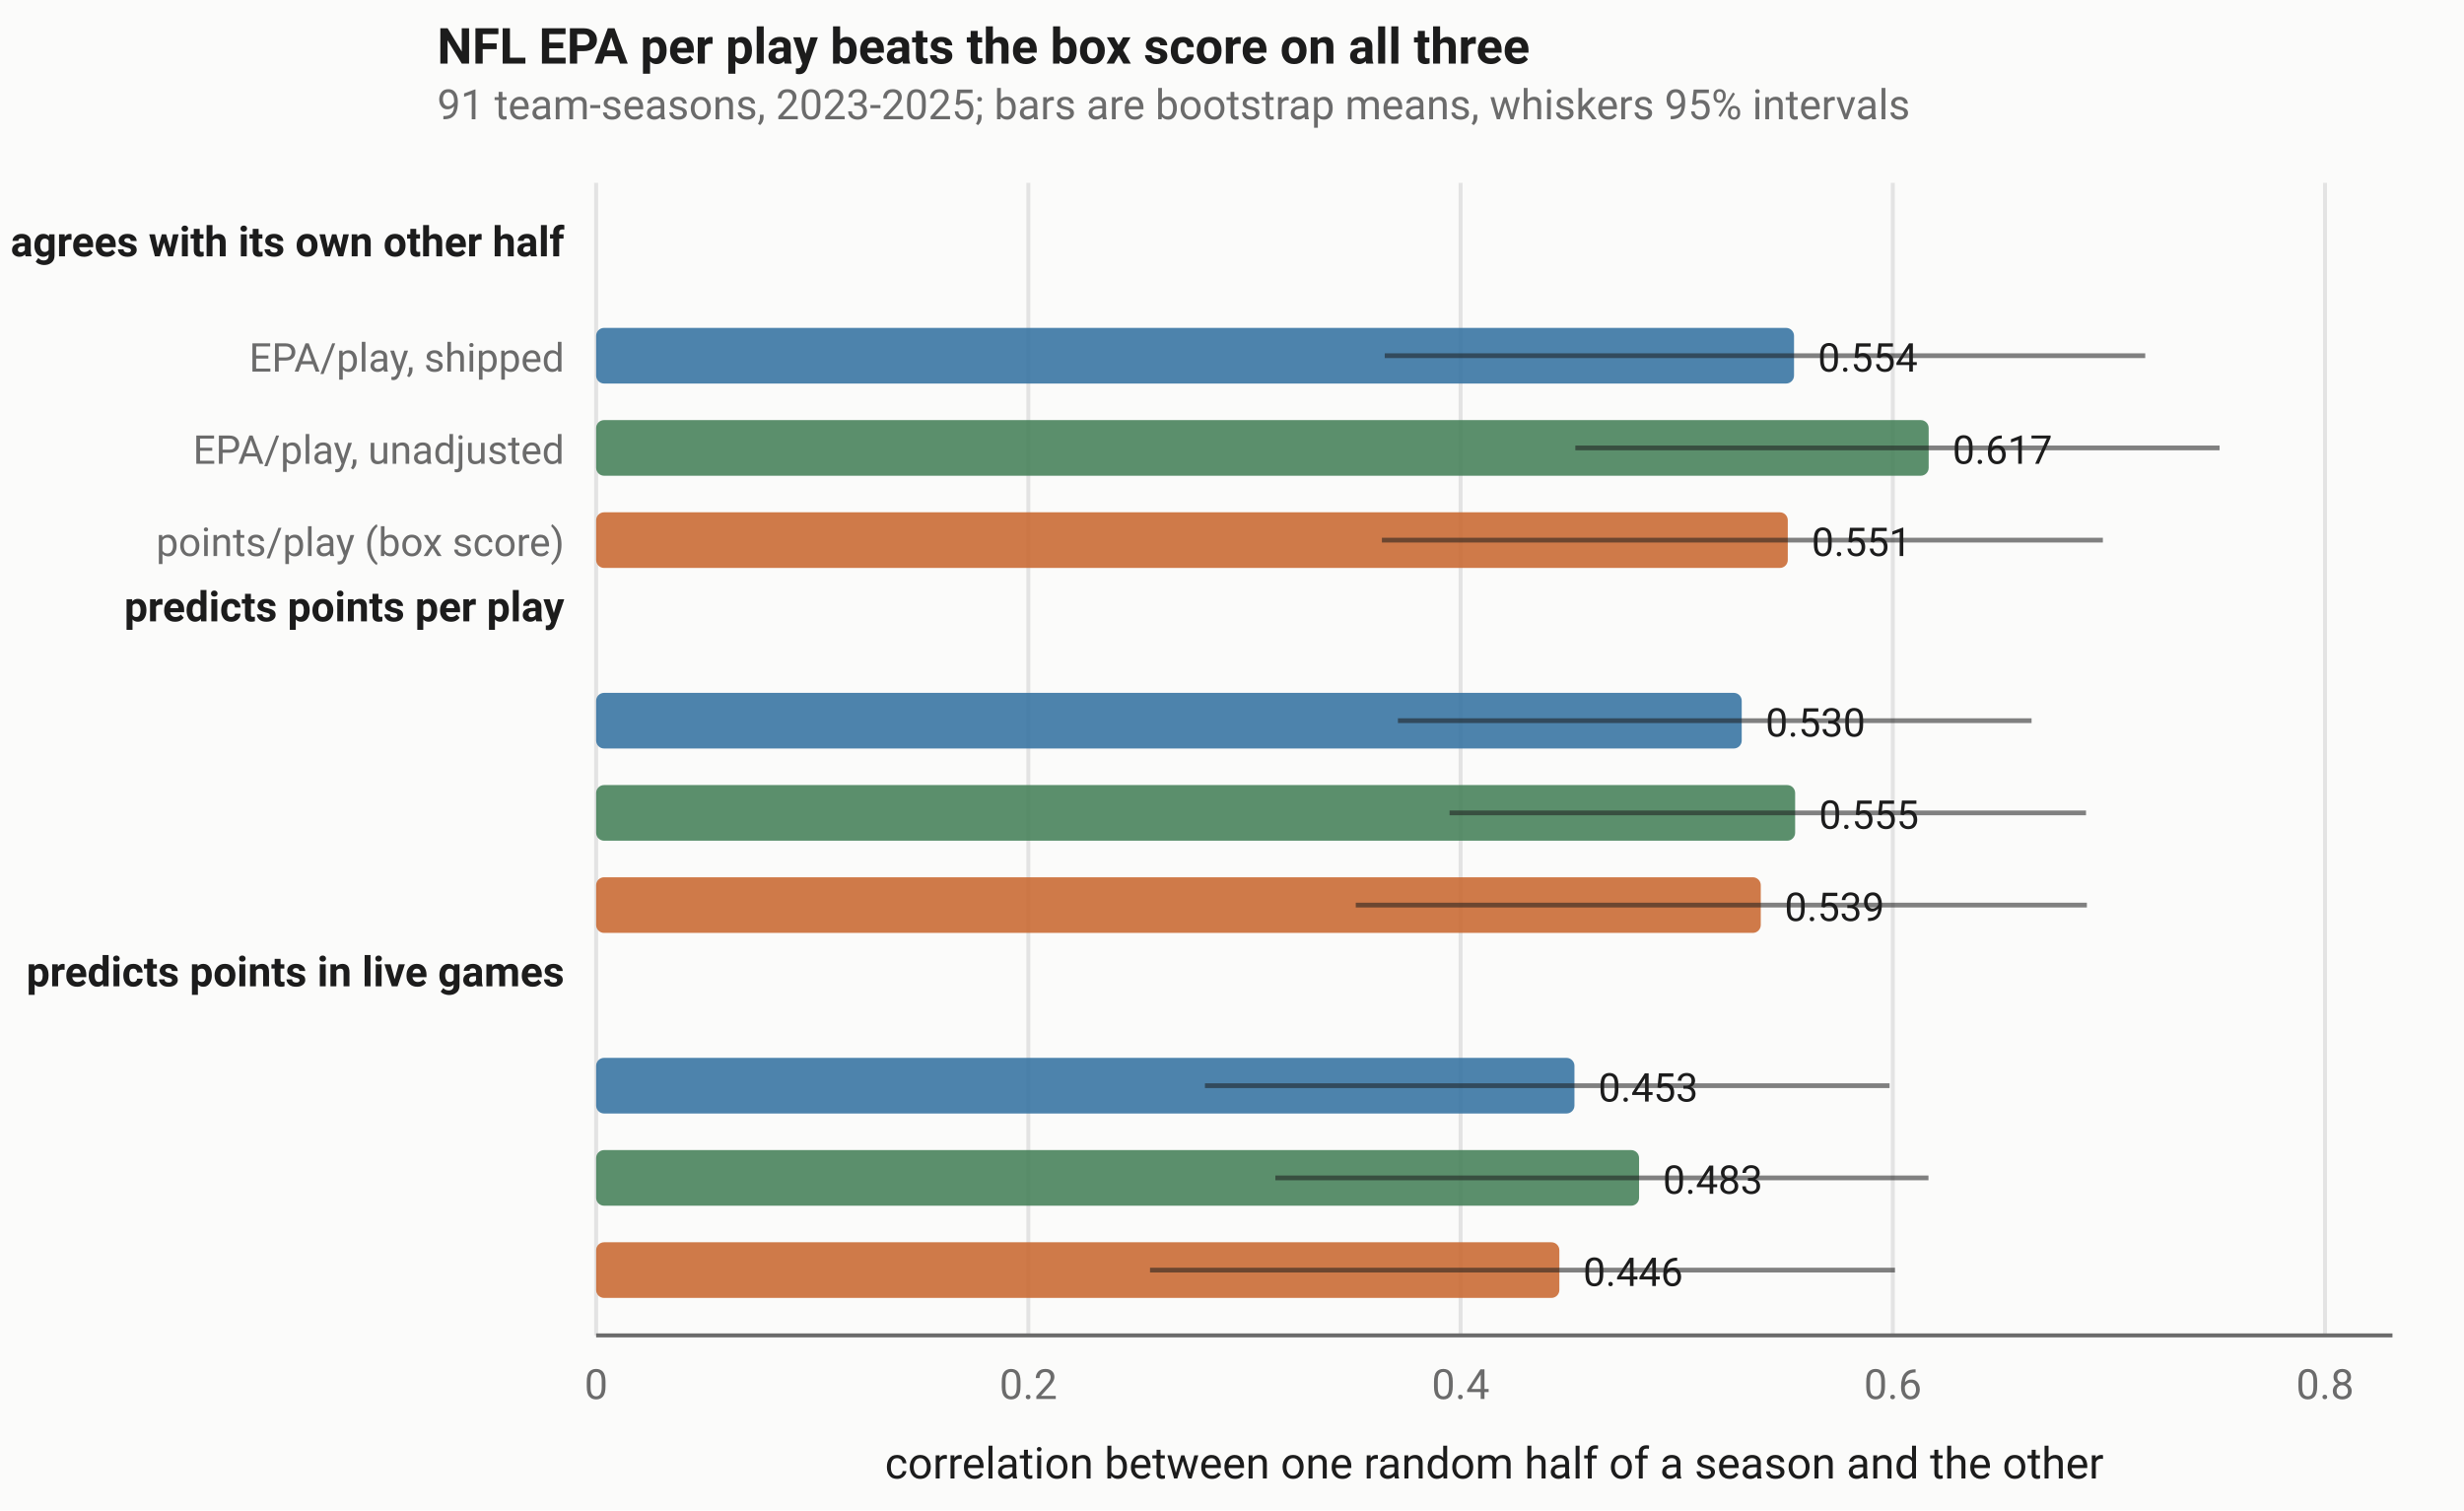
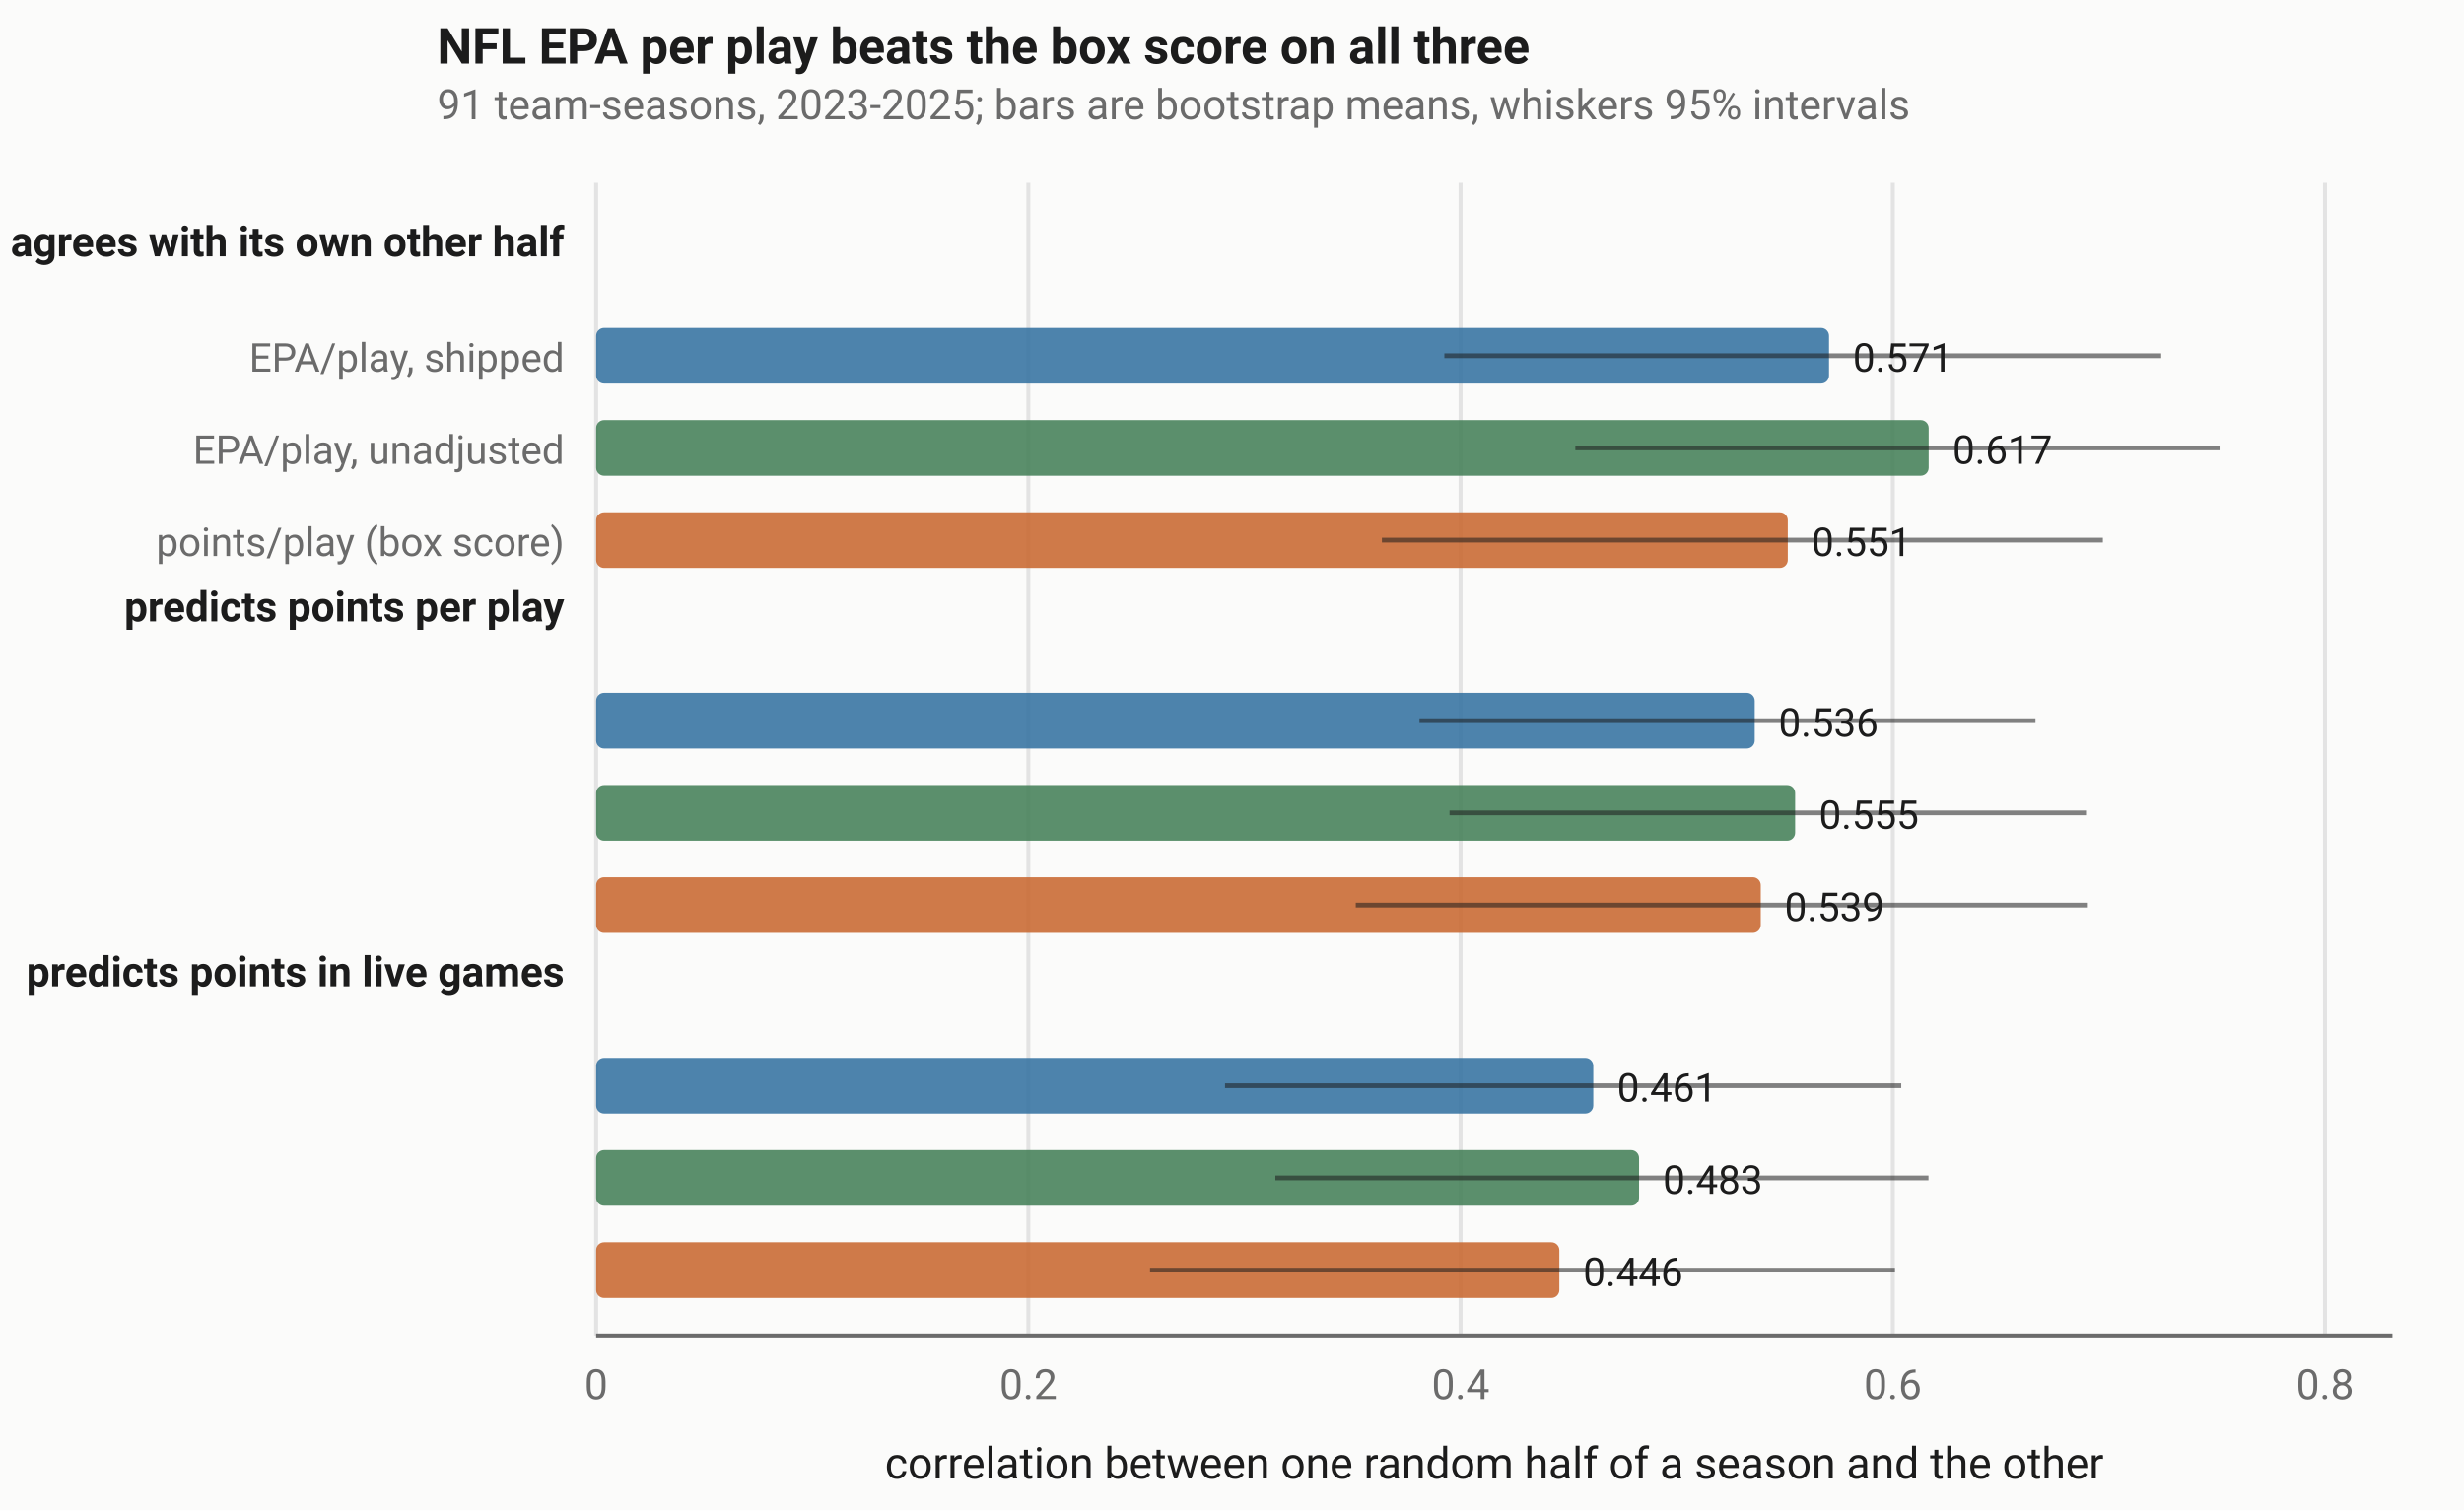
<svg xmlns="http://www.w3.org/2000/svg" width="620" height="380" viewBox="0 0 620 380" role="img" aria-label="NFL EPA per play beats the box score on all three">
  <rect width="620" height="380" fill="#fbfbfa" />
  <text x="110" y="16" font-family="ui-sans-serif, -apple-system, 'Segoe UI', Roboto, 'Helvetica Neue', Arial, sans-serif" font-size="12.5" font-weight="600" fill="#1c1c1c">NFL EPA per play beats the box score on all three</text>
  <text x="110" y="30" font-family="ui-sans-serif, -apple-system, 'Segoe UI', Roboto, 'Helvetica Neue', Arial, sans-serif" font-size="10.5" fill="#6b6b6b">91 team-seasons, 2023-2025; bars are bootstrap means, whiskers 95% intervals</text>
  <line x1="150.00" y1="46" x2="150.00" y2="336" stroke="#e3e3e3" stroke-width="1" />
  <text x="150.00" y="352.00" font-family="ui-sans-serif, -apple-system, 'Segoe UI', Roboto, 'Helvetica Neue', Arial, sans-serif" font-size="10.5" fill="#6b6b6b" text-anchor="middle" font-weight="400">0</text>
  <line x1="258.76" y1="46" x2="258.76" y2="336" stroke="#e3e3e3" stroke-width="1" />
  <text x="258.76" y="352.00" font-family="ui-sans-serif, -apple-system, 'Segoe UI', Roboto, 'Helvetica Neue', Arial, sans-serif" font-size="10.5" fill="#6b6b6b" text-anchor="middle" font-weight="400">0.2</text>
  <line x1="367.52" y1="46" x2="367.52" y2="336" stroke="#e3e3e3" stroke-width="1" />
  <text x="367.52" y="352.00" font-family="ui-sans-serif, -apple-system, 'Segoe UI', Roboto, 'Helvetica Neue', Arial, sans-serif" font-size="10.5" fill="#6b6b6b" text-anchor="middle" font-weight="400">0.4</text>
  <line x1="476.28" y1="46" x2="476.28" y2="336" stroke="#e3e3e3" stroke-width="1" />
  <text x="476.28" y="352.00" font-family="ui-sans-serif, -apple-system, 'Segoe UI', Roboto, 'Helvetica Neue', Arial, sans-serif" font-size="10.5" fill="#6b6b6b" text-anchor="middle" font-weight="400">0.6</text>
  <line x1="585.03" y1="46" x2="585.03" y2="336" stroke="#e3e3e3" stroke-width="1" />
  <text x="585.03" y="352.00" font-family="ui-sans-serif, -apple-system, 'Segoe UI', Roboto, 'Helvetica Neue', Arial, sans-serif" font-size="10.5" fill="#6b6b6b" text-anchor="middle" font-weight="400">0.8</text>
  <line x1="150" y1="336" x2="602" y2="336" stroke="#6b6b6b" stroke-width="1" />
  <text x="376.00" y="372.00" font-family="ui-sans-serif, -apple-system, 'Segoe UI', Roboto, 'Helvetica Neue', Arial, sans-serif" font-size="11" fill="#1c1c1c" text-anchor="middle" font-weight="400">correlation between one random half of a season and the other</text>
  <text x="142.00" y="64.50" font-family="ui-sans-serif, -apple-system, 'Segoe UI', Roboto, 'Helvetica Neue', Arial, sans-serif" font-size="10.5" fill="#1c1c1c" text-anchor="end" font-weight="600">agrees with its own other half</text>
-   <rect x="150.00" y="82.50" width="301.42" height="14" fill="#2f6f9f" opacity="0.85" rx="2" />
-   <line x1="348.43" y1="89.50" x2="539.79" y2="89.50" stroke="#1c1c1c" stroke-width="1.2" opacity="0.55" />
-   <text x="457.42" y="93.50" font-family="ui-sans-serif, -apple-system, 'Segoe UI', Roboto, 'Helvetica Neue', Arial, sans-serif" font-size="10" fill="#1c1c1c" text-anchor="start" font-weight="400">0.554</text>
+   <rect x="150.00" y="82.50" width="310.23" height="14" fill="#2f6f9f" opacity="0.85" rx="2" />
+   <line x1="363.44" y1="89.50" x2="543.81" y2="89.50" stroke="#1c1c1c" stroke-width="1.2" opacity="0.55" />
+   <text x="466.23" y="93.50" font-family="ui-sans-serif, -apple-system, 'Segoe UI', Roboto, 'Helvetica Neue', Arial, sans-serif" font-size="10" fill="#1c1c1c" text-anchor="start" font-weight="400">0.571</text>
  <text x="142.00" y="93.50" font-family="ui-sans-serif, -apple-system, 'Segoe UI', Roboto, 'Helvetica Neue', Arial, sans-serif" font-size="10" fill="#6b6b6b" text-anchor="end" font-weight="400">EPA/play, shipped</text>
  <rect x="150.00" y="105.70" width="335.30" height="14" fill="#3f7d54" opacity="0.85" rx="2" />
  <line x1="396.39" y1="112.70" x2="558.50" y2="112.70" stroke="#1c1c1c" stroke-width="1.2" opacity="0.55" />
  <text x="491.30" y="116.70" font-family="ui-sans-serif, -apple-system, 'Segoe UI', Roboto, 'Helvetica Neue', Arial, sans-serif" font-size="10" fill="#1c1c1c" text-anchor="start" font-weight="400">0.617</text>
  <text x="142.00" y="116.70" font-family="ui-sans-serif, -apple-system, 'Segoe UI', Roboto, 'Helvetica Neue', Arial, sans-serif" font-size="10" fill="#6b6b6b" text-anchor="end" font-weight="400">EPA/play, unadjusted</text>
  <rect x="150.00" y="128.90" width="299.85" height="14" fill="#c8642a" opacity="0.85" rx="2" />
  <line x1="347.72" y1="135.90" x2="529.13" y2="135.90" stroke="#1c1c1c" stroke-width="1.2" opacity="0.55" />
  <text x="455.85" y="139.90" font-family="ui-sans-serif, -apple-system, 'Segoe UI', Roboto, 'Helvetica Neue', Arial, sans-serif" font-size="10" fill="#1c1c1c" text-anchor="start" font-weight="400">0.551</text>
  <text x="142.00" y="139.90" font-family="ui-sans-serif, -apple-system, 'Segoe UI', Roboto, 'Helvetica Neue', Arial, sans-serif" font-size="10" fill="#6b6b6b" text-anchor="end" font-weight="400">points/play (box score)</text>
  <text x="142.00" y="156.33" font-family="ui-sans-serif, -apple-system, 'Segoe UI', Roboto, 'Helvetica Neue', Arial, sans-serif" font-size="10.5" fill="#1c1c1c" text-anchor="end" font-weight="600">predicts points per play</text>
-   <rect x="150.00" y="174.33" width="288.26" height="14" fill="#2f6f9f" opacity="0.85" rx="2" />
-   <line x1="351.75" y1="181.33" x2="511.19" y2="181.33" stroke="#1c1c1c" stroke-width="1.2" opacity="0.55" />
-   <text x="444.26" y="185.33" font-family="ui-sans-serif, -apple-system, 'Segoe UI', Roboto, 'Helvetica Neue', Arial, sans-serif" font-size="10" fill="#1c1c1c" text-anchor="start" font-weight="400">0.530</text>
+   <rect x="150.00" y="174.33" width="291.53" height="14" fill="#2f6f9f" opacity="0.85" rx="2" />
+   <line x1="357.18" y1="181.33" x2="512.17" y2="181.33" stroke="#1c1c1c" stroke-width="1.2" opacity="0.55" />
+   <text x="447.53" y="185.33" font-family="ui-sans-serif, -apple-system, 'Segoe UI', Roboto, 'Helvetica Neue', Arial, sans-serif" font-size="10" fill="#1c1c1c" text-anchor="start" font-weight="400">0.536</text>
  <rect x="150.00" y="197.53" width="301.70" height="14" fill="#3f7d54" opacity="0.85" rx="2" />
  <line x1="364.74" y1="204.53" x2="524.89" y2="204.53" stroke="#1c1c1c" stroke-width="1.2" opacity="0.55" />
  <text x="457.70" y="208.53" font-family="ui-sans-serif, -apple-system, 'Segoe UI', Roboto, 'Helvetica Neue', Arial, sans-serif" font-size="10" fill="#1c1c1c" text-anchor="start" font-weight="400">0.555</text>
  <rect x="150.00" y="220.73" width="293.05" height="14" fill="#c8642a" opacity="0.85" rx="2" />
  <line x1="341.14" y1="227.73" x2="525.11" y2="227.73" stroke="#1c1c1c" stroke-width="1.2" opacity="0.55" />
  <text x="449.05" y="231.73" font-family="ui-sans-serif, -apple-system, 'Segoe UI', Roboto, 'Helvetica Neue', Arial, sans-serif" font-size="10" fill="#1c1c1c" text-anchor="start" font-weight="400">0.539</text>
  <text x="142.00" y="248.17" font-family="ui-sans-serif, -apple-system, 'Segoe UI', Roboto, 'Helvetica Neue', Arial, sans-serif" font-size="10.5" fill="#1c1c1c" text-anchor="end" font-weight="600">predicts points in live games</text>
-   <rect x="150.00" y="266.17" width="246.17" height="14" fill="#2f6f9f" opacity="0.85" rx="2" />
-   <line x1="303.19" y1="273.17" x2="475.46" y2="273.17" stroke="#1c1c1c" stroke-width="1.2" opacity="0.55" />
-   <text x="402.17" y="277.17" font-family="ui-sans-serif, -apple-system, 'Segoe UI', Roboto, 'Helvetica Neue', Arial, sans-serif" font-size="10" fill="#1c1c1c" text-anchor="start" font-weight="400">0.453</text>
+   <rect x="150.00" y="266.17" width="250.91" height="14" fill="#2f6f9f" opacity="0.85" rx="2" />
+   <line x1="308.24" y1="273.17" x2="478.40" y2="273.17" stroke="#1c1c1c" stroke-width="1.2" opacity="0.55" />
+   <text x="406.91" y="277.17" font-family="ui-sans-serif, -apple-system, 'Segoe UI', Roboto, 'Helvetica Neue', Arial, sans-serif" font-size="10" fill="#1c1c1c" text-anchor="start" font-weight="400">0.461</text>
  <rect x="150.00" y="289.37" width="262.43" height="14" fill="#3f7d54" opacity="0.85" rx="2" />
  <line x1="320.91" y1="296.37" x2="485.25" y2="296.37" stroke="#1c1c1c" stroke-width="1.2" opacity="0.55" />
  <text x="418.43" y="300.37" font-family="ui-sans-serif, -apple-system, 'Segoe UI', Roboto, 'Helvetica Neue', Arial, sans-serif" font-size="10" fill="#1c1c1c" text-anchor="start" font-weight="400">0.483</text>
  <rect x="150.00" y="312.57" width="242.37" height="14" fill="#c8642a" opacity="0.85" rx="2" />
  <line x1="289.37" y1="319.57" x2="476.82" y2="319.57" stroke="#1c1c1c" stroke-width="1.2" opacity="0.55" />
  <text x="398.37" y="323.57" font-family="ui-sans-serif, -apple-system, 'Segoe UI', Roboto, 'Helvetica Neue', Arial, sans-serif" font-size="10" fill="#1c1c1c" text-anchor="start" font-weight="400">0.446</text>
</svg>
